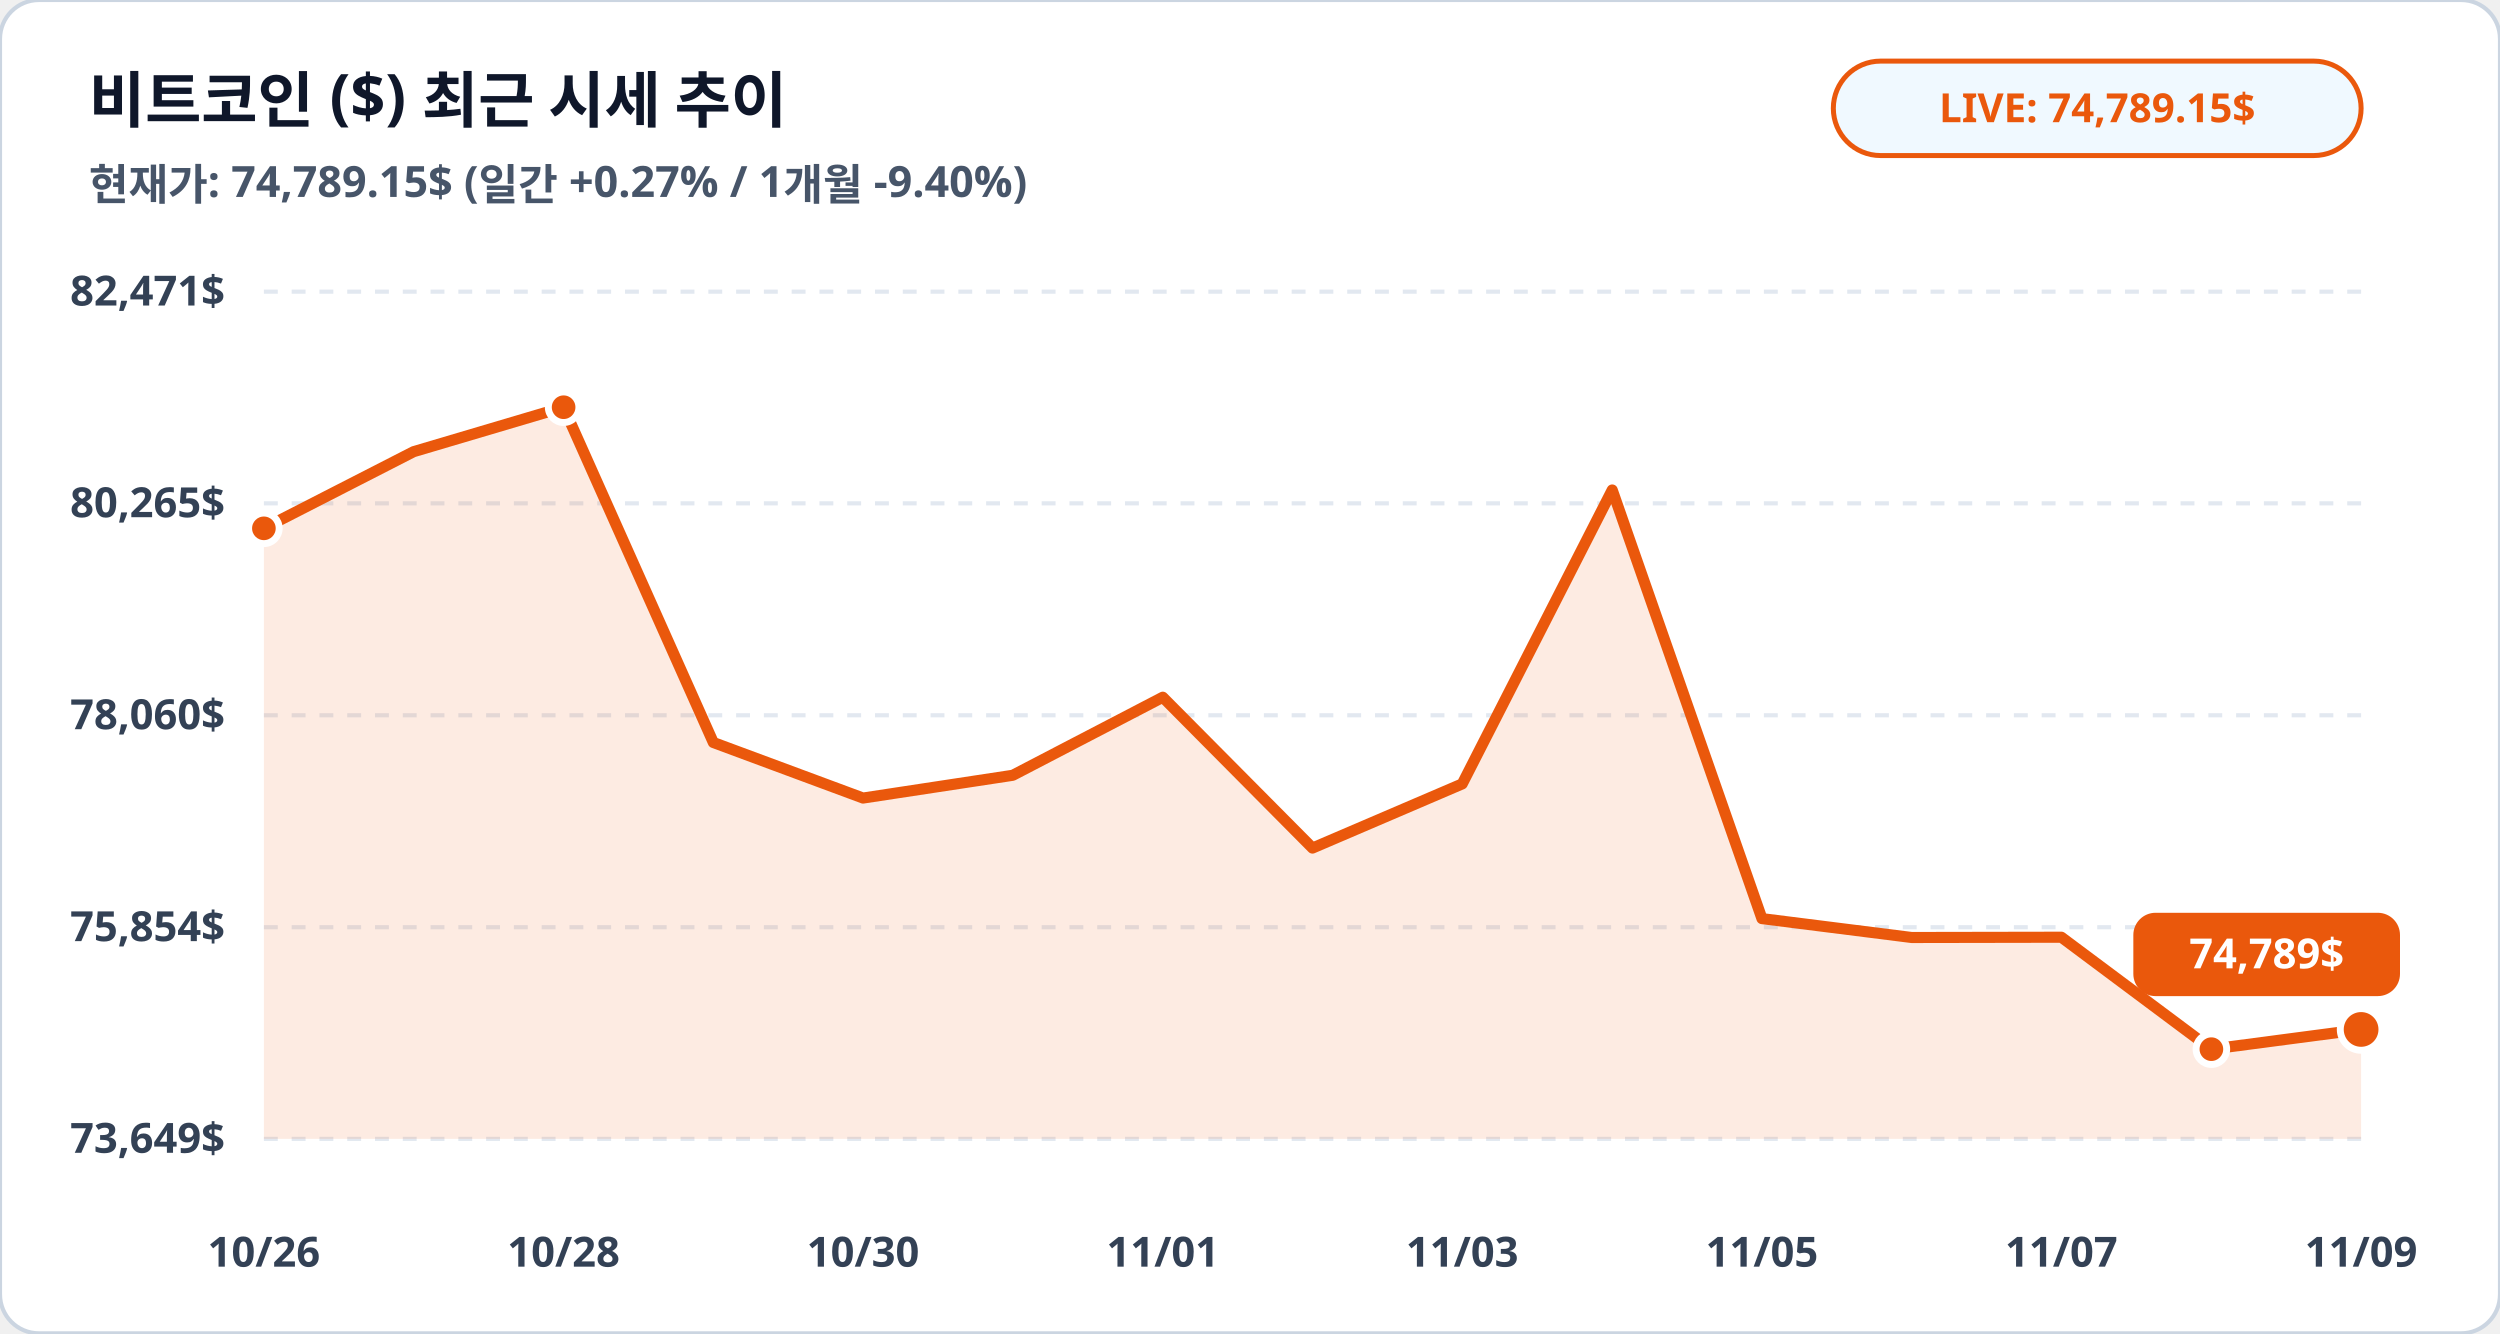
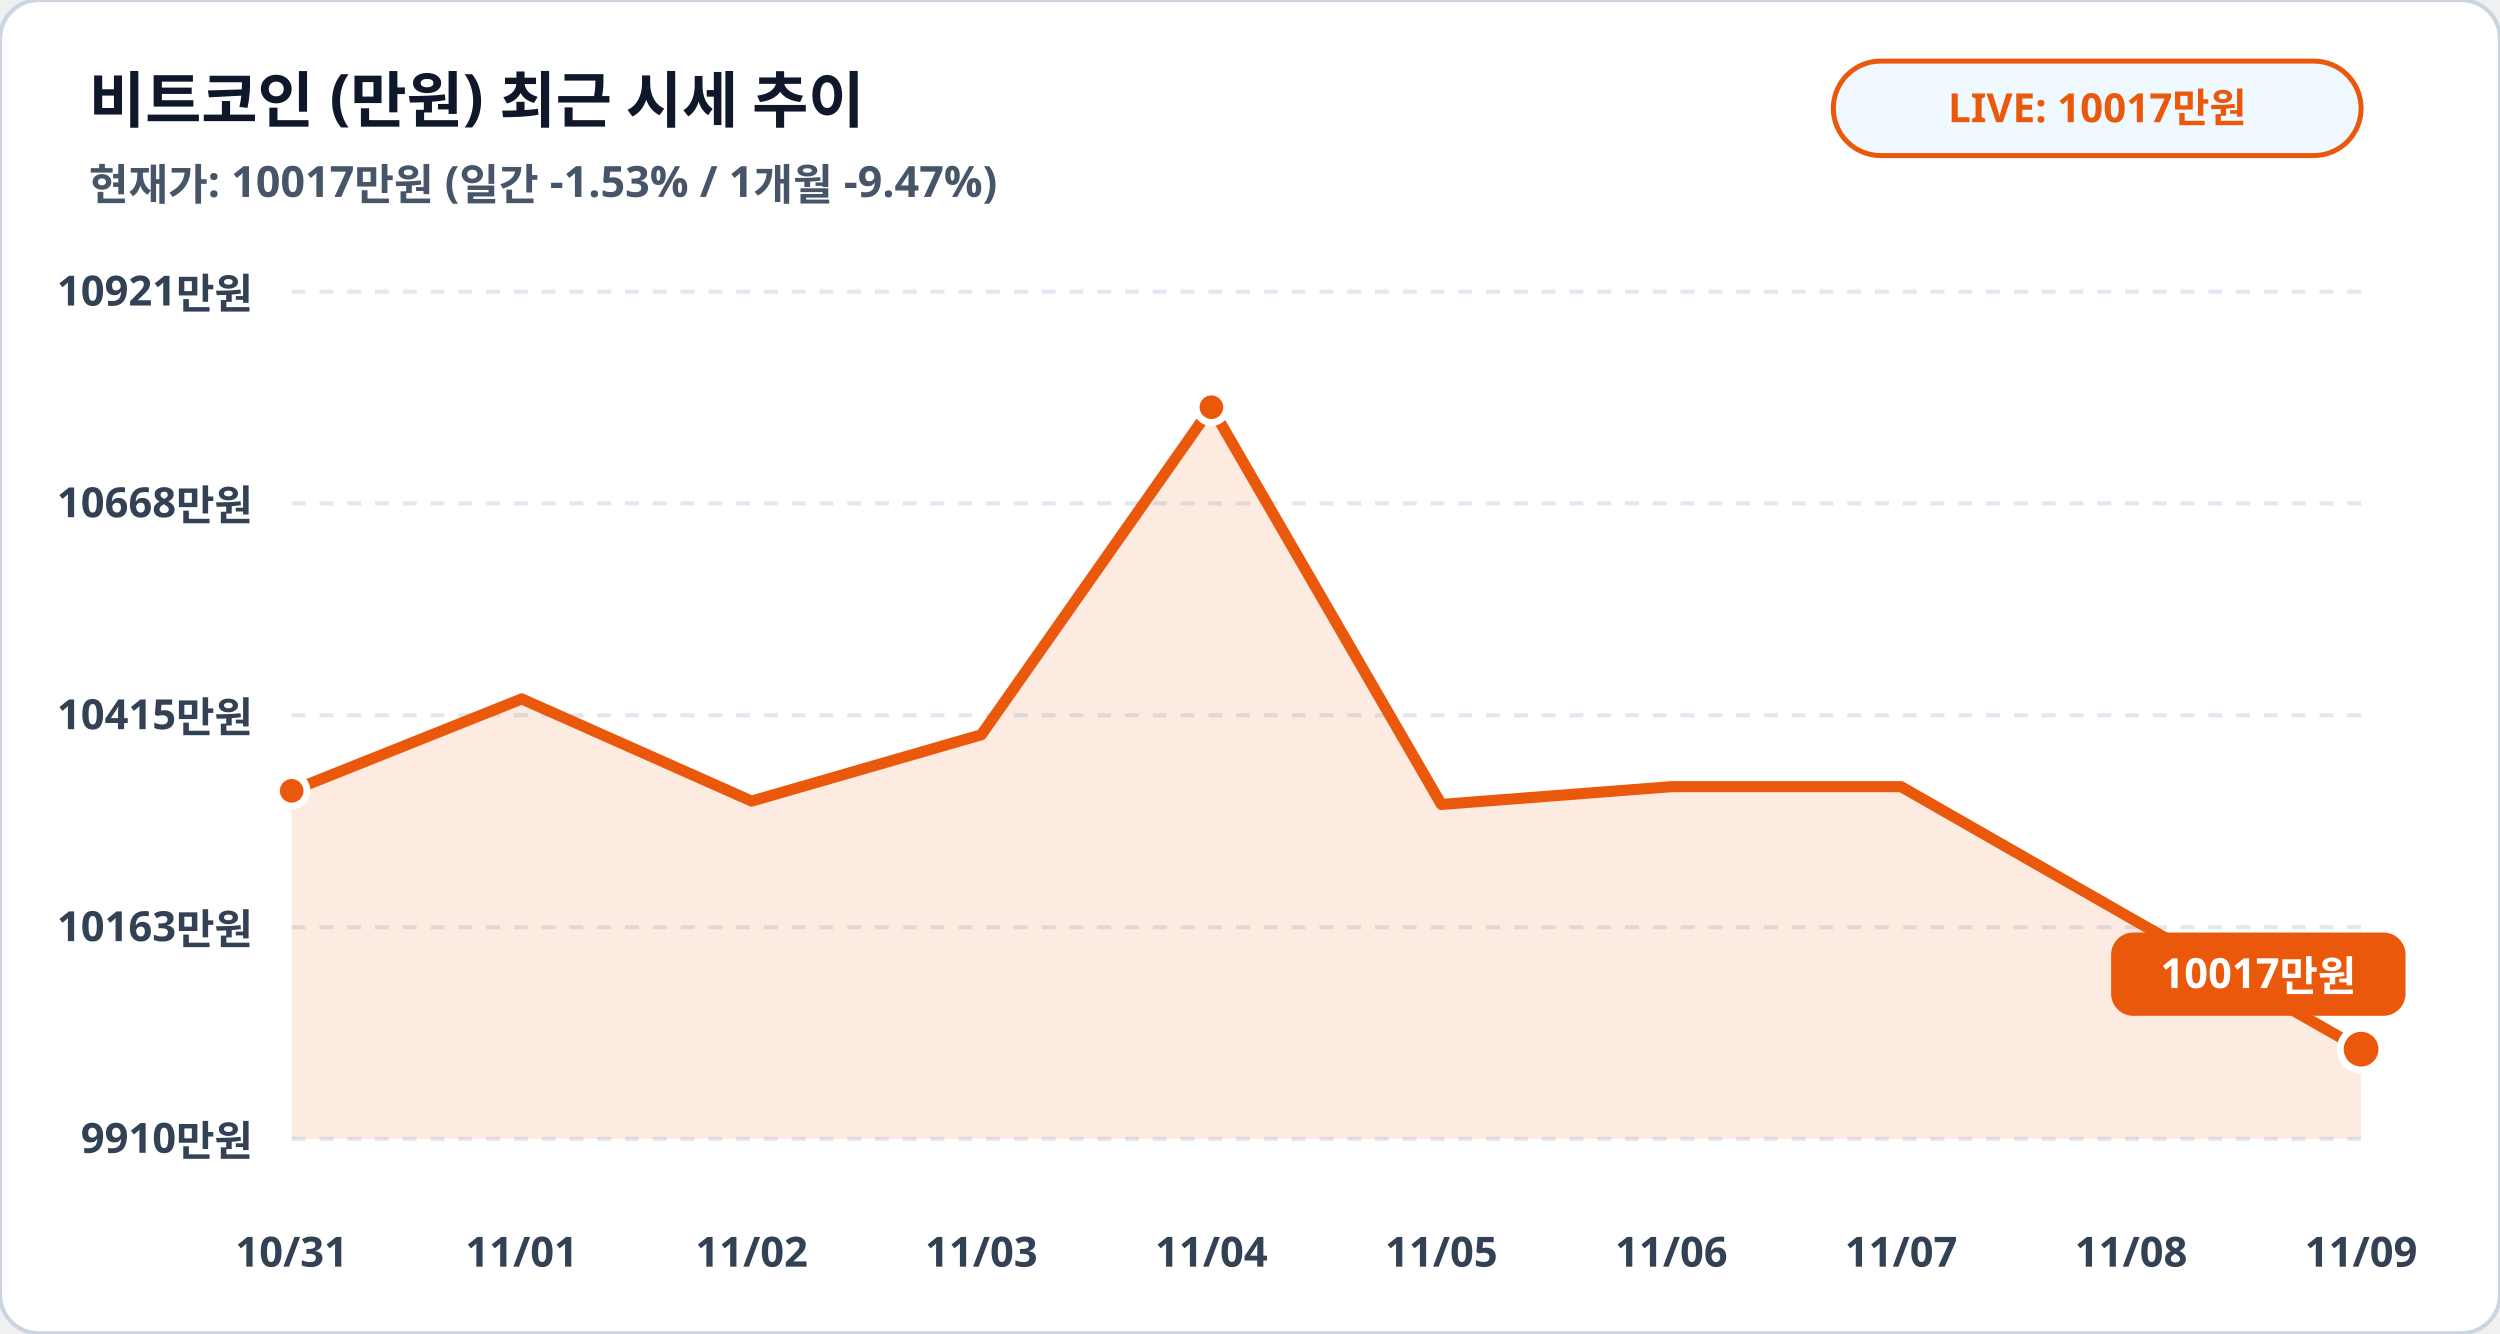
<svg xmlns="http://www.w3.org/2000/svg" viewBox="0 0 900 480" width="100%" height="100%">
  <rect width="900" height="480" rx="14" fill="#ffffff" stroke="#cbd5e1" stroke-width="1.5" />
-   <text x="32" y="44" fill="#0f172a" font-family="Pretendard, sans-serif" font-size="22" font-weight="900">비트코인 ($) 최근 시세 추이</text>
-   <text x="32" y="72" fill="#475569" font-family="Pretendard, sans-serif" font-size="15.5" font-weight="600">현재가: 74,789.15$ (일간 +0.27% / 1개월 -9.40%)</text>
+   <text x="32" y="44" fill="#0f172a" font-family="Pretendard, sans-serif" font-size="22" font-weight="900">비트코인 (만원) 최근 시세 추이</text>
+   <text x="32" y="72" fill="#475569" font-family="Pretendard, sans-serif" font-size="15.5" font-weight="600">현재가: 10017만원 (일간 -1.53% / 1개월 -9.47%)</text>
  <rect x="660" y="22" width="190" height="34" rx="17" fill="#f0f9ff" stroke="#ea580c" stroke-width="1.8" />
-   <text x="755" y="44" fill="#ea580c" font-family="Pretendard, sans-serif" font-size="14.5" font-weight="800" text-anchor="middle">LIVE: 74,789.15$</text>
-   <line x1="95" y1="105.0" x2="850" y2="105.0" stroke="#e2e8f0" stroke-width="1.5" stroke-dasharray="5,5" />
-   <text x="81" y="110.0" fill="#334155" font-family="Pretendard, sans-serif" font-size="15" font-weight="700" text-anchor="end">82,471$</text>
-   <line x1="95" y1="181.2" x2="850" y2="181.2" stroke="#e2e8f0" stroke-width="1.5" stroke-dasharray="5,5" />
-   <text x="81" y="186.2" fill="#334155" font-family="Pretendard, sans-serif" font-size="15" font-weight="700" text-anchor="end">80,265$</text>
-   <line x1="95" y1="257.5" x2="850" y2="257.5" stroke="#e2e8f0" stroke-width="1.5" stroke-dasharray="5,5" />
-   <text x="81" y="262.5" fill="#334155" font-family="Pretendard, sans-serif" font-size="15" font-weight="700" text-anchor="end">78,060$</text>
-   <line x1="95" y1="333.8" x2="850" y2="333.8" stroke="#e2e8f0" stroke-width="1.5" stroke-dasharray="5,5" />
-   <text x="81" y="338.8" fill="#334155" font-family="Pretendard, sans-serif" font-size="15" font-weight="700" text-anchor="end">75,854$</text>
-   <line x1="95" y1="410.0" x2="850" y2="410.0" stroke="#e2e8f0" stroke-width="1.5" stroke-dasharray="5,5" />
-   <text x="81" y="415.0" fill="#334155" font-family="Pretendard, sans-serif" font-size="15" font-weight="700" text-anchor="end">73,649$</text>
-   <polygon points="95.0,410.0 95.0,190.2 148.9,162.6 202.9,146.6 256.8,267.3 310.7,287.3 364.6,279.1 418.6,251.0 472.5,305.3 526.4,282.2 580.4,176.4 634.3,330.7 688.2,337.5 742.1,337.4 796.1,377.7 850.0,370.6 850.0,410.0" fill="#ea580c" fill-opacity="0.12" />
-   <polyline fill="none" stroke="#ea580c" stroke-width="4" stroke-linecap="round" stroke-linejoin="round" points="95.0,190.2 148.9,162.6 202.9,146.6 256.8,267.3 310.7,287.3 364.6,279.1 418.6,251.0 472.5,305.3 526.4,282.2 580.4,176.4 634.3,330.7 688.2,337.5 742.1,337.4 796.1,377.7 850.0,370.6" />
-   <circle cx="95.0" cy="190.2" r="5.5" fill="#ea580c" stroke="#ffffff" stroke-width="2.5" />
-   <circle cx="202.9" cy="146.6" r="5.5" fill="#ea580c" stroke="#ffffff" stroke-width="2.5" />
-   <circle cx="796.1" cy="377.7" r="5.5" fill="#ea580c" stroke="#ffffff" stroke-width="2.5" />
-   <circle cx="850.0" cy="370.6" r="7.5" fill="#ea580c" stroke="#ffffff" stroke-width="2.5" />
-   <rect x="768.0" y="328.6" width="96" height="30" rx="8" fill="#ea580c" />
-   <text x="816.0" y="348.6" fill="#ffffff" font-family="Pretendard, sans-serif" font-size="15" font-weight="800" text-anchor="middle">74,789$</text>
-   <text x="95.0" y="456" fill="#334155" font-family="Pretendard, sans-serif" font-size="15" font-weight="700" text-anchor="middle">10/26</text>
-   <text x="202.9" y="456" fill="#334155" font-family="Pretendard, sans-serif" font-size="15" font-weight="700" text-anchor="middle">10/28</text>
-   <text x="310.7" y="456" fill="#334155" font-family="Pretendard, sans-serif" font-size="15" font-weight="700" text-anchor="middle">10/30</text>
-   <text x="418.6" y="456" fill="#334155" font-family="Pretendard, sans-serif" font-size="15" font-weight="700" text-anchor="middle">11/01</text>
-   <text x="526.4" y="456" fill="#334155" font-family="Pretendard, sans-serif" font-size="15" font-weight="700" text-anchor="middle">11/03</text>
-   <text x="634.3" y="456" fill="#334155" font-family="Pretendard, sans-serif" font-size="15" font-weight="700" text-anchor="middle">11/05</text>
-   <text x="742.1" y="456" fill="#334155" font-family="Pretendard, sans-serif" font-size="15" font-weight="700" text-anchor="middle">11/07</text>
+   <text x="755" y="44" fill="#ea580c" font-family="Pretendard, sans-serif" font-size="14.5" font-weight="800" text-anchor="middle">LIVE: 10017만원</text>
+   <line x1="105" y1="105.0" x2="850" y2="105.0" stroke="#e2e8f0" stroke-width="1.5" stroke-dasharray="5,5" />
+   <text x="91" y="110.0" fill="#334155" font-family="Pretendard, sans-serif" font-size="15" font-weight="700" text-anchor="end">10921만원</text>
+   <line x1="105" y1="181.2" x2="850" y2="181.2" stroke="#e2e8f0" stroke-width="1.5" stroke-dasharray="5,5" />
+   <text x="91" y="186.2" fill="#334155" font-family="Pretendard, sans-serif" font-size="15" font-weight="700" text-anchor="end">10668만원</text>
+   <line x1="105" y1="257.5" x2="850" y2="257.5" stroke="#e2e8f0" stroke-width="1.5" stroke-dasharray="5,5" />
+   <text x="91" y="262.5" fill="#334155" font-family="Pretendard, sans-serif" font-size="15" font-weight="700" text-anchor="end">10415만원</text>
+   <line x1="105" y1="333.8" x2="850" y2="333.8" stroke="#e2e8f0" stroke-width="1.5" stroke-dasharray="5,5" />
+   <text x="91" y="338.8" fill="#334155" font-family="Pretendard, sans-serif" font-size="15" font-weight="700" text-anchor="end">10163만원</text>
+   <line x1="105" y1="410.0" x2="850" y2="410.0" stroke="#e2e8f0" stroke-width="1.5" stroke-dasharray="5,5" />
+   <text x="91" y="415.0" fill="#334155" font-family="Pretendard, sans-serif" font-size="15" font-weight="700" text-anchor="end">9910만원</text>
+   <polygon points="105.0,410.0 105.0,284.7 187.8,251.6 270.6,288.4 353.3,264.5 436.1,146.6 518.9,289.6 601.7,283.2 684.4,283.2 767.2,330.6 850.0,377.7 850.0,410.0" fill="#ea580c" fill-opacity="0.12" />
+   <polyline fill="none" stroke="#ea580c" stroke-width="4" stroke-linecap="round" stroke-linejoin="round" points="105.0,284.7 187.8,251.6 270.6,288.4 353.3,264.5 436.1,146.6 518.9,289.6 601.7,283.2 684.4,283.2 767.2,330.6 850.0,377.7" />
+   <circle cx="105.0" cy="284.7" r="5.5" fill="#ea580c" stroke="#ffffff" stroke-width="2.5" />
+   <circle cx="436.1" cy="146.6" r="5.5" fill="#ea580c" stroke="#ffffff" stroke-width="2.5" />
+   <circle cx="850.0" cy="377.7" r="7.5" fill="#ea580c" stroke="#ffffff" stroke-width="2.5" />
+   <rect x="760.0" y="335.7" width="106" height="30" rx="8" fill="#ea580c" />
+   <text x="813.0" y="355.7" fill="#ffffff" font-family="Pretendard, sans-serif" font-size="15" font-weight="800" text-anchor="middle">10017만원</text>
+   <text x="105.0" y="456" fill="#334155" font-family="Pretendard, sans-serif" font-size="15" font-weight="700" text-anchor="middle">10/31</text>
+   <text x="187.8" y="456" fill="#334155" font-family="Pretendard, sans-serif" font-size="15" font-weight="700" text-anchor="middle">11/01</text>
+   <text x="270.6" y="456" fill="#334155" font-family="Pretendard, sans-serif" font-size="15" font-weight="700" text-anchor="middle">11/02</text>
+   <text x="353.3" y="456" fill="#334155" font-family="Pretendard, sans-serif" font-size="15" font-weight="700" text-anchor="middle">11/03</text>
+   <text x="436.1" y="456" fill="#334155" font-family="Pretendard, sans-serif" font-size="15" font-weight="700" text-anchor="middle">11/04</text>
+   <text x="518.9" y="456" fill="#334155" font-family="Pretendard, sans-serif" font-size="15" font-weight="700" text-anchor="middle">11/05</text>
+   <text x="601.7" y="456" fill="#334155" font-family="Pretendard, sans-serif" font-size="15" font-weight="700" text-anchor="middle">11/06</text>
+   <text x="684.4" y="456" fill="#334155" font-family="Pretendard, sans-serif" font-size="15" font-weight="700" text-anchor="middle">11/07</text>
+   <text x="767.2" y="456" fill="#334155" font-family="Pretendard, sans-serif" font-size="15" font-weight="700" text-anchor="middle">11/08</text>
  <text x="850.0" y="456" fill="#334155" font-family="Pretendard, sans-serif" font-size="15" font-weight="700" text-anchor="middle">11/09</text>
</svg>
